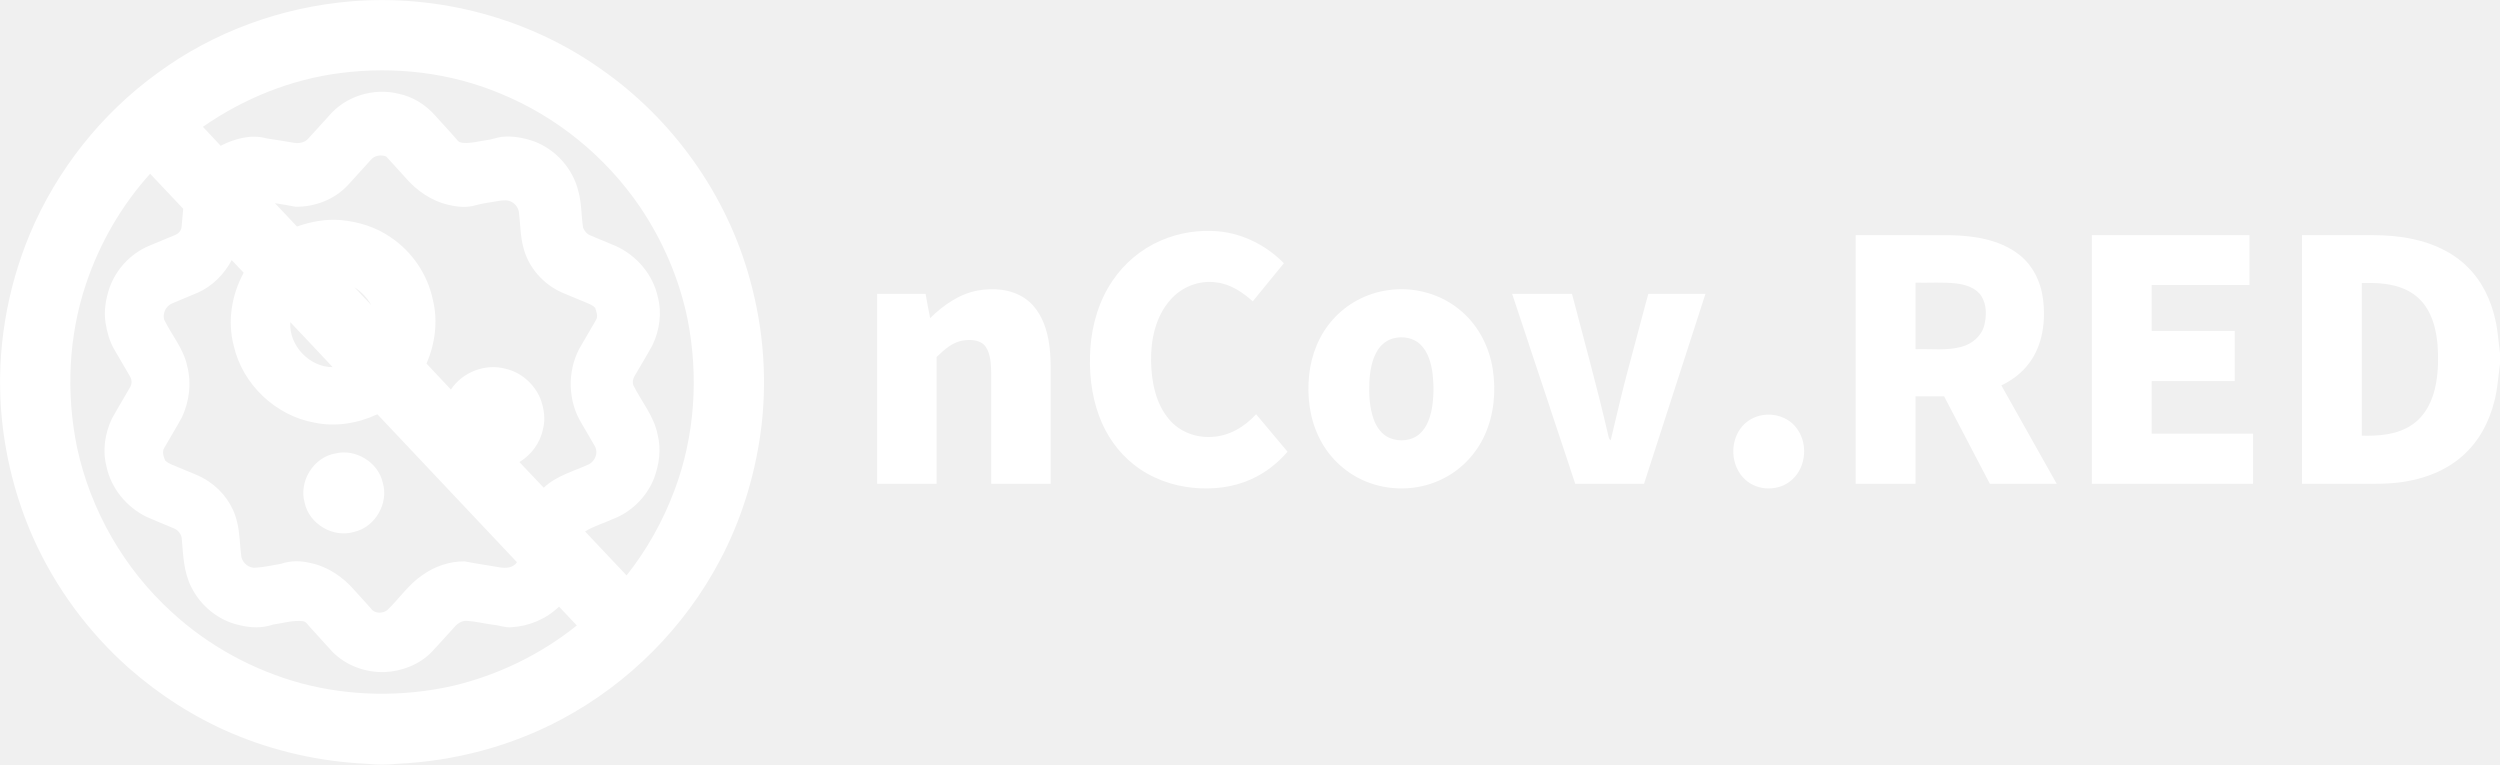
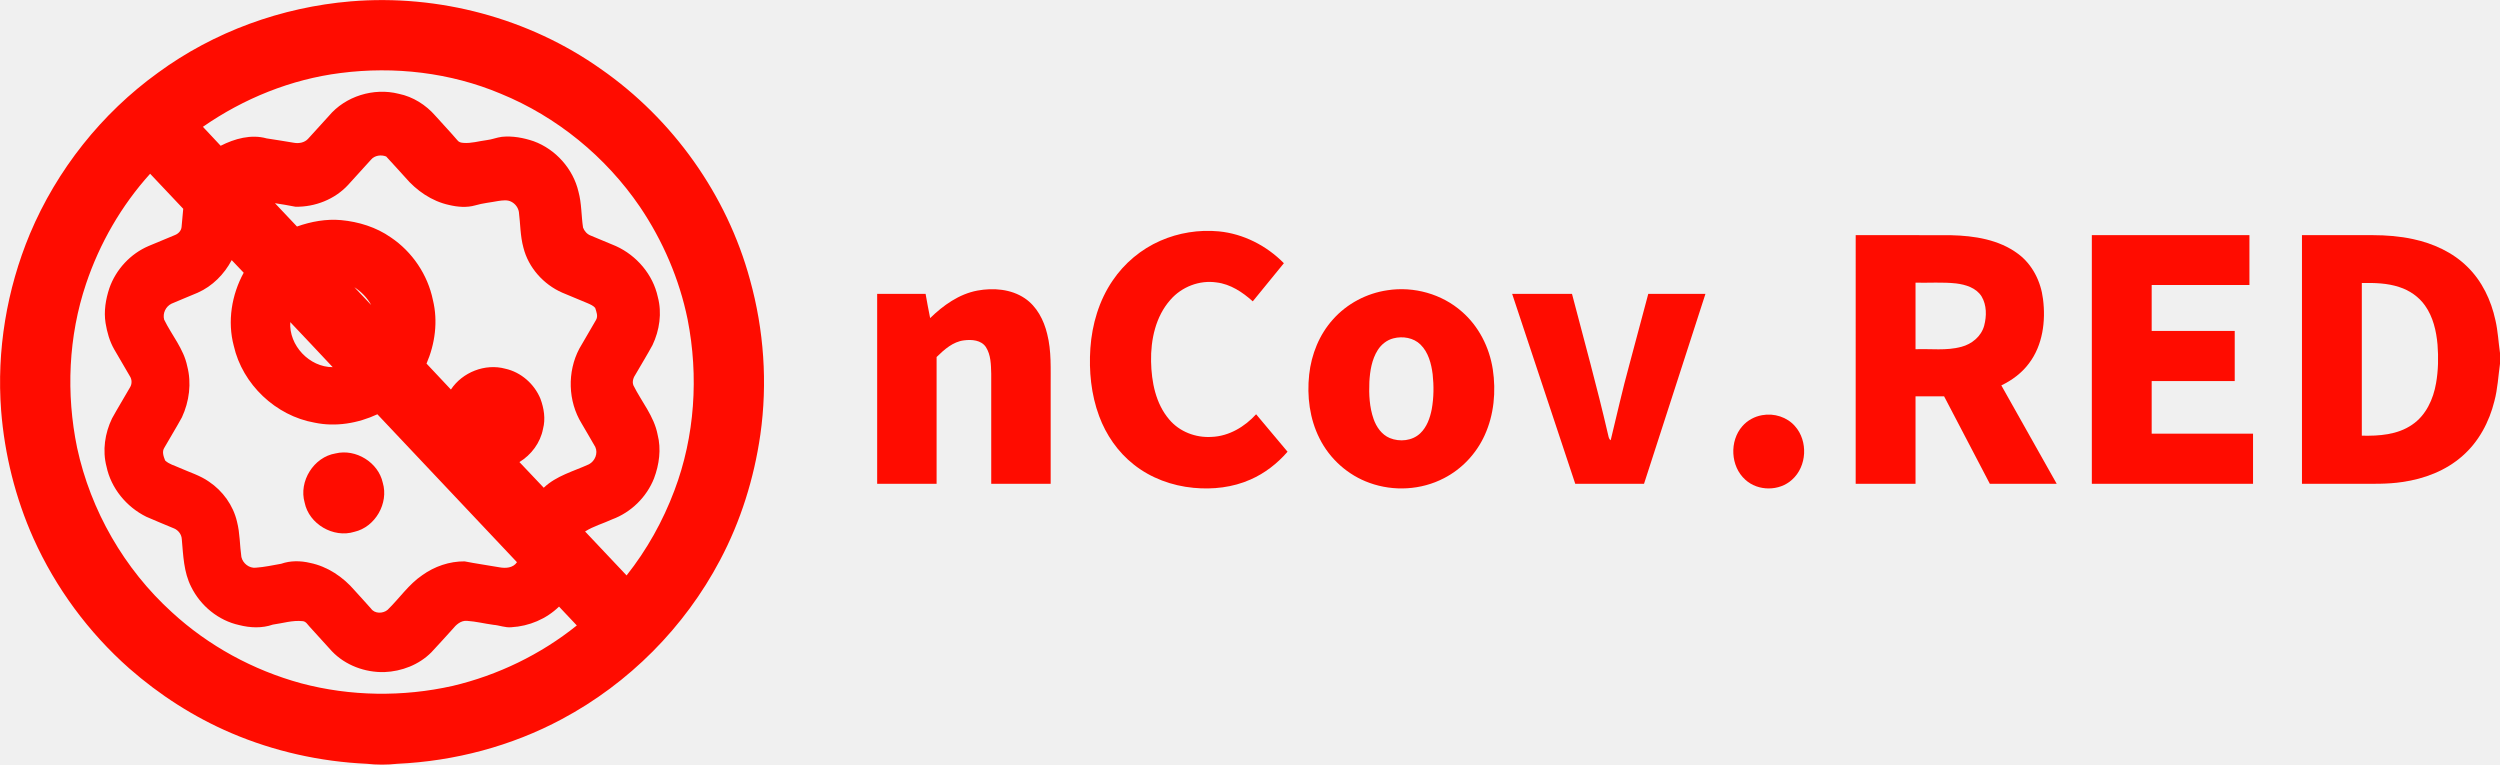
<svg xmlns="http://www.w3.org/2000/svg" width="2082pt" height="637pt" viewBox="0 0 2082 637" version="1.1">
-   <g id="#ffffffff">
-     <path fill="#ffffff" opacity="1.00" d=" M 292.15 1.13 C 365.24 -4.94 440.38 15.05 500.33 57.42 C 560.38 99.17 605.38 162.28 624.58 232.92 C 636.21 274.74 639.32 318.94 633.22 361.94 C 627.99 398.36 616.89 434.02 599.61 466.55 C 570.15 522.43 523.70 569.12 467.97 598.86 C 425.86 621.44 378.51 633.91 330.83 636.09 C 322.38 637.03 313.83 637.02 305.39 636.08 C 266.64 634.31 228.15 625.71 192.47 610.45 C 161.47 597.18 132.77 578.73 107.46 556.49 C 73.69 526.61 46.32 489.48 27.84 448.34 C 12.86 414.79 3.83 378.60 0.95 341.98 C -2.89 291.94 5.61 241.08 24.90 194.79 C 47.33 141.46 84.62 94.44 131.55 60.59 C 178.21 26.36 234.56 5.96 292.15 1.13 M 283.53 60.82 C 242.42 66.01 202.93 82.00 168.97 105.62 C 173.86 110.92 178.92 116.07 183.77 121.40 C 195.36 115.49 209.15 111.63 222.03 115.25 C 229.72 116.29 237.35 117.79 245.03 118.94 C 249.09 119.60 253.60 118.77 256.49 115.67 C 262.28 109.37 268.01 103.02 273.76 96.68 C 287.60 80.09 311.20 72.82 332.06 78.11 C 343.94 80.53 354.68 87.33 362.59 96.43 C 368.73 103.32 375.11 110.00 381.11 117.02 C 382.21 118.49 384.15 118.86 385.88 118.99 C 392.40 119.55 398.75 117.52 405.18 116.72 C 409.54 116.25 413.63 114.49 417.97 113.94 C 426.94 113.05 435.98 114.74 444.46 117.62 C 462.78 124.33 477.28 140.58 481.74 159.59 C 484.42 169.36 484.05 179.61 485.57 189.56 C 486.64 192.40 488.83 194.96 491.71 196.09 C 498.79 199.06 505.90 201.96 512.97 204.95 C 530.20 212.77 543.80 228.66 547.81 247.27 C 551.38 260.60 549.29 275.03 543.41 287.38 C 538.97 295.53 534.12 303.45 529.48 311.48 C 527.60 314.20 526.23 317.64 527.50 320.92 C 534.26 334.56 544.76 346.67 547.66 361.98 C 550.77 374.06 549.00 386.88 544.66 398.42 C 538.48 414.01 525.56 426.70 509.82 432.51 C 502.36 435.98 494.22 438.18 487.26 442.62 C 498.74 454.85 510.26 467.05 521.82 479.22 C 538.70 457.93 552.11 433.93 561.64 408.51 C 578.75 363.30 581.93 313.25 572.63 265.94 C 565.80 232.46 552.02 200.47 532.90 172.19 C 504.44 130.48 463.75 97.18 416.98 78.03 C 375.11 60.40 328.49 55.01 283.53 60.82 M 309.00 132.96 C 302.60 139.92 296.25 146.93 289.93 153.96 C 278.84 166.02 262.32 172.46 246.07 172.17 C 240.41 170.99 234.69 170.14 228.98 169.22 C 235.12 175.68 241.24 182.15 247.33 188.65 C 259.08 184.49 271.62 182.19 284.10 183.31 C 298.73 184.69 313.29 189.18 325.41 197.66 C 343.28 209.62 356.21 228.77 360.52 249.84 C 364.84 267.46 362.36 286.27 355.21 302.80 C 361.93 310.05 368.81 317.15 375.52 324.41 C 385.05 309.98 404.06 302.50 420.80 307.06 C 433.84 309.92 444.94 319.70 450.03 331.97 C 453.02 339.97 454.45 348.84 452.21 357.23 C 450.01 368.70 442.49 378.78 432.58 384.82 C 439.38 391.89 446.05 399.09 452.83 406.19 C 463.32 396.16 477.68 392.53 490.53 386.63 C 495.52 383.95 498.17 377.54 495.78 372.27 C 492.06 365.69 488.17 359.21 484.38 352.67 C 472.96 334.13 472.30 309.65 482.43 290.42 C 486.99 282.41 491.74 274.53 496.32 266.53 C 498.28 263.36 496.66 259.62 495.67 256.41 C 494.06 254.55 491.74 253.57 489.55 252.60 C 482.44 249.64 475.33 246.70 468.24 243.72 C 452.62 236.88 440.07 222.88 435.90 206.24 C 433.23 196.55 433.39 186.42 432.13 176.51 C 431.54 172.97 429.18 169.77 426.00 168.11 C 422.62 166.20 418.55 166.89 414.89 167.39 C 408.56 168.61 402.09 169.17 395.89 171.00 C 388.74 173.08 381.08 172.40 373.93 170.69 C 359.54 167.56 346.82 158.74 337.38 147.62 C 332.08 141.90 326.96 135.98 321.61 130.33 C 317.45 128.67 312.01 129.36 309.00 132.96 M 71.64 236.41 C 56.95 280.12 54.91 327.77 64.20 372.83 C 75.50 425.21 103.46 473.83 143.14 509.86 C 173.58 537.89 210.95 558.18 250.83 569.07 C 291.85 579.97 335.52 580.52 376.91 571.24 C 414.54 562.35 450.22 545.10 480.37 520.88 C 475.39 515.68 470.45 510.45 465.55 505.18 C 454.95 515.50 440.61 521.53 425.88 522.36 C 420.78 522.87 415.94 520.74 410.91 520.35 C 403.57 519.37 396.33 517.53 388.94 517.05 C 383.83 516.58 379.81 520.30 376.85 523.99 C 370.97 530.40 365.23 536.93 359.25 543.24 C 348.96 553.61 334.55 559.15 320.07 559.72 C 304.01 560.11 287.70 554.11 276.49 542.44 C 270.30 535.64 264.12 528.83 257.94 522.02 C 256.21 520.22 254.88 517.54 252.10 517.30 C 243.71 516.38 235.49 519.04 227.24 520.17 C 218.21 523.33 208.36 522.91 199.19 520.56 C 181.90 516.79 166.98 504.50 159.21 488.71 C 152.94 476.42 152.60 462.39 151.39 448.94 C 151.21 445.10 148.49 441.58 145.00 440.10 C 137.29 436.81 129.48 433.78 121.84 430.35 C 105.35 422.21 92.46 406.62 88.69 388.50 C 85.20 375.19 87.36 360.79 93.28 348.50 C 98.13 339.70 103.40 331.14 108.38 322.42 C 109.98 319.74 109.93 316.19 108.30 313.55 C 103.92 306.00 99.47 298.49 95.11 290.93 C 91.24 284.20 89.16 276.61 87.91 268.99 C 86.36 259.22 88.02 249.25 91.10 239.94 C 96.55 224.39 108.66 211.28 123.85 204.84 C 131.16 201.79 138.48 198.76 145.79 195.71 C 148.56 194.61 150.96 192.10 151.21 189.03 C 151.70 183.98 152.09 178.92 152.59 173.88 C 143.41 164.14 134.23 154.41 125.03 144.70 C 101.13 171.14 82.97 202.65 71.64 236.41 M 164.65 243.77 C 157.39 246.86 150.05 249.79 142.80 252.92 C 137.98 255.31 135.33 260.90 136.69 266.16 C 142.99 279.12 152.99 290.52 155.92 304.95 C 159.62 319.08 157.63 334.38 151.50 347.54 C 146.82 356.12 141.66 364.44 136.82 372.94 C 134.72 376.20 136.25 380.23 137.53 383.49 C 140.84 386.68 145.51 387.71 149.57 389.62 C 157.77 393.30 166.58 395.89 174.01 401.11 C 185.53 408.82 194.23 420.89 197.37 434.44 C 199.88 444.06 199.62 454.10 201.03 463.89 C 202.26 469.17 207.49 473.38 213.00 472.78 C 220.10 472.30 227.12 470.74 234.13 469.51 C 241.87 466.81 250.31 466.89 258.22 468.79 C 272.79 471.75 285.74 480.51 295.32 491.70 C 299.89 496.79 304.57 501.78 309.07 506.93 C 312.09 511.25 319.00 511.08 322.77 507.89 C 332.57 498.41 340.30 486.68 351.73 478.97 C 361.89 471.68 374.38 467.40 386.91 467.51 C 396.53 469.41 406.27 470.74 415.93 472.45 C 421.13 473.39 427.31 473.06 430.53 468.21 C 391.84 427.08 352.97 386.14 314.28 345.01 C 298.14 352.53 279.60 355.69 262.04 352.00 C 229.63 346.32 201.93 320.08 194.68 287.98 C 189.27 267.63 192.91 245.46 202.95 227.13 C 199.57 223.67 196.31 220.11 192.96 216.63 C 186.73 228.39 176.89 238.35 164.65 243.77 M 295.11 239.19 C 299.77 244.15 304.42 249.12 309.13 254.02 C 305.85 247.95 300.88 242.93 295.11 239.19 M 241.74 268.27 C 240.50 287.67 257.67 305.82 277.07 305.76 C 265.38 293.18 253.52 280.77 241.74 268.27 Z" />
-     <path fill="#ffffff" opacity="1.00" d=" M 966.37 200.49 C 981.57 193.81 998.50 191.14 1015.02 192.68 C 1035.51 194.67 1054.85 204.58 1069.21 219.21 C 1060.58 229.80 1051.94 240.37 1043.31 250.96 C 1034.80 243.32 1024.73 236.58 1013.11 235.21 C 998.91 233.10 984.08 238.87 974.72 249.67 C 962.38 263.57 958.28 282.87 958.61 301.01 C 958.95 318.00 962.39 336.07 973.72 349.34 C 982.26 359.56 995.88 364.71 1009.05 363.85 C 1023.44 363.31 1036.56 355.44 1046.09 345.00 C 1054.81 355.40 1063.54 365.80 1072.27 376.20 C 1063.79 385.97 1053.35 394.14 1041.46 399.34 C 1026.65 405.95 1010.05 407.81 994.00 406.27 C 976.01 404.59 958.32 398.12 944.14 386.82 C 930.97 376.45 921.13 362.15 915.34 346.47 C 908.66 328.50 906.79 309.01 908.06 289.97 C 909.45 270.08 915.29 250.23 926.60 233.67 C 936.39 219.17 950.33 207.49 966.37 200.49 Z" />
-     <path fill="#ffffff" opacity="1.00" d=" M 1545.41 402.92 C 1545.42 333.89 1545.41 264.86 1545.42 195.83 C 1571.91 195.87 1598.40 195.76 1624.89 195.89 C 1644.24 196.34 1664.72 199.49 1680.61 211.37 C 1692.57 220.19 1699.62 234.41 1701.41 248.98 C 1703.78 267.40 1701.22 287.50 1689.72 302.64 C 1683.78 310.61 1675.63 316.70 1666.71 320.96 C 1682.08 348.28 1697.46 375.59 1712.83 402.92 C 1694.26 402.92 1675.70 402.91 1657.15 402.92 C 1644.45 378.64 1631.75 354.37 1619.06 330.08 C 1611.12 330.08 1603.18 330.08 1595.25 330.08 C 1595.25 354.36 1595.25 378.64 1595.25 402.92 C 1578.64 402.92 1562.02 402.92 1545.41 402.92 M 1595.25 235.42 C 1595.25 253.89 1595.25 272.36 1595.25 290.83 C 1607.96 290.33 1620.99 292.23 1633.43 288.84 C 1642.16 286.56 1650.05 280.10 1652.43 271.17 C 1654.52 263.20 1654.60 254.04 1650.23 246.80 C 1645.71 239.65 1636.94 237.00 1628.99 236.03 C 1617.79 234.83 1606.49 235.66 1595.25 235.42 Z" />
-     <path fill="#ffffff" opacity="1.00" d=" M 1742.08 195.83 C 1785.83 195.83 1829.58 195.83 1873.33 195.83 C 1873.33 209.67 1873.33 223.50 1873.33 237.33 C 1846.19 237.33 1819.05 237.33 1791.92 237.33 C 1791.92 250.08 1791.91 262.83 1791.92 275.59 C 1814.97 275.58 1838.03 275.59 1861.08 275.58 C 1861.08 289.50 1861.08 303.42 1861.08 317.33 C 1838.03 317.33 1814.97 317.33 1791.92 317.33 C 1791.92 331.94 1791.91 346.55 1791.92 361.17 C 1820.05 361.16 1848.19 361.17 1876.33 361.16 C 1876.33 375.08 1876.33 389.00 1876.33 402.92 C 1831.58 402.92 1786.83 402.92 1742.08 402.92 C 1742.08 333.89 1742.08 264.86 1742.08 195.83 Z" />
-     <path fill="#ffffff" opacity="1.00" d=" M 1917.08 195.83 C 1936.70 195.83 1956.33 195.83 1975.95 195.83 C 1987.28 195.85 1998.65 196.72 2009.73 199.15 C 2026.40 202.73 2042.63 210.09 2054.85 222.21 C 2067.06 234.11 2074.62 250.11 2078.18 266.64 C 2080.28 275.62 2080.67 284.86 2082.00 293.96 L 2082.00 302.97 C 2080.53 313.36 2080.05 323.92 2077.31 334.10 C 2073.04 351.41 2064.25 367.94 2050.70 379.75 C 2036.88 392.01 2018.94 398.79 2000.82 401.39 C 1988.29 403.33 1975.57 402.86 1962.94 402.92 C 1947.65 402.92 1932.36 402.92 1917.08 402.92 C 1917.08 333.89 1917.08 264.86 1917.08 195.83 M 1966.92 235.67 C 1966.92 278.06 1966.92 320.44 1966.92 362.83 C 1981.22 363.15 1996.57 362.12 2008.74 353.75 C 2020.33 346.00 2026.48 332.45 2028.76 319.08 C 2030.62 308.52 2030.80 297.71 2029.98 287.04 C 2028.97 275.65 2026.30 263.98 2019.60 254.51 C 2014.43 247.14 2006.66 241.81 1998.14 239.08 C 1988.10 235.72 1977.39 235.52 1966.92 235.67 Z" />
-     <path fill="#ffffff" opacity="1.00" d=" M 813.98 241.99 C 827.25 239.55 841.98 240.69 853.42 248.40 C 863.46 255.16 869.31 266.55 872.08 278.06 C 875.75 292.41 874.91 307.32 875.00 321.99 C 875.00 348.96 875.00 375.94 875.00 402.92 C 858.50 402.92 842.00 402.92 825.50 402.92 C 825.49 372.32 825.51 341.72 825.49 311.13 C 825.28 303.63 825.24 295.51 821.02 288.99 C 817.09 283.17 809.23 282.62 802.89 283.44 C 793.62 284.53 786.42 291.09 780.00 297.32 C 780.00 332.52 780.00 367.72 780.00 402.92 C 763.50 402.91 747.00 402.92 730.50 402.92 C 730.50 350.19 730.50 297.47 730.50 244.75 C 743.94 244.75 757.39 244.74 770.84 244.75 C 772.10 251.47 773.17 258.22 774.62 264.90 C 785.59 254.24 798.67 244.88 813.98 241.99 Z" />
-     <path fill="#ffffff" opacity="1.00" d=" M 1155.53 241.71 C 1177.46 238.32 1200.82 244.81 1217.49 259.56 C 1231.54 271.74 1240.37 289.27 1243.19 307.54 C 1245.98 325.95 1244.24 345.37 1236.46 362.41 C 1229.54 377.70 1217.45 390.63 1202.48 398.27 C 1183.60 408.10 1160.62 409.41 1140.65 402.18 C 1122.62 395.80 1107.37 382.18 1098.88 365.06 C 1090.65 348.77 1088.33 329.96 1090.28 311.95 C 1092.11 295.13 1098.71 278.64 1110.10 266.00 C 1121.75 252.88 1138.18 244.22 1155.53 241.71 M 1160.47 281.76 C 1155.04 283.13 1150.39 286.80 1147.41 291.49 C 1142.41 299.36 1140.93 308.86 1140.41 318.01 C 1139.97 328.38 1140.45 339.04 1143.91 348.92 C 1146.24 355.58 1150.65 361.97 1157.34 364.78 C 1165.63 368.22 1176.17 367.20 1182.81 360.83 C 1188.33 355.58 1190.93 348.07 1192.36 340.76 C 1194.08 331.16 1194.17 321.29 1193.11 311.61 C 1191.97 302.76 1189.55 293.41 1183.00 286.96 C 1177.18 281.21 1168.19 279.78 1160.47 281.76 Z" />
-     <path fill="#ffffff" opacity="1.00" d=" M 1259.32 244.75 C 1275.93 244.75 1292.54 244.75 1309.16 244.75 C 1319.21 283.47 1329.99 322.02 1338.98 361.01 C 1339.60 362.92 1339.49 365.40 1341.38 366.64 C 1346.50 345.67 1351.16 324.58 1356.91 303.77 C 1362.16 284.10 1367.43 264.42 1372.68 244.75 C 1388.55 244.75 1404.42 244.75 1420.29 244.75 C 1403.24 297.47 1386.19 350.20 1369.14 402.92 C 1350.05 402.92 1330.96 402.92 1311.87 402.92 C 1294.33 350.20 1276.85 297.47 1259.32 244.75 Z" />
-     <path fill="#ffffff" opacity="1.00" d=" M 1467.56 345.75 C 1477.45 343.95 1488.28 347.26 1494.90 354.97 C 1505.90 367.33 1504.85 388.43 1492.44 399.46 C 1481.90 409.20 1464.02 409.21 1453.48 399.49 C 1441.12 388.41 1440.14 367.35 1451.02 354.94 C 1455.25 350.08 1461.21 346.82 1467.56 345.75 Z" />
-     <path fill="#ffffff" opacity="1.00" d=" M 279.48 377.61 C 296.27 373.53 315.05 385.04 318.76 401.98 C 323.89 419.06 312.50 438.97 295.04 442.92 C 277.66 448.29 257.34 436.45 253.71 418.57 C 248.64 400.87 261.24 380.60 279.48 377.61 Z" />
+   <g id="#ff0c00ff">
+     <path fill="#ff0c00" opacity="1.00" d=" M 292.15 1.13 C 365.24 -4.94 440.38 15.05 500.33 57.42 C 560.38 99.17 605.38 162.28 624.58 232.92 C 636.21 274.74 639.32 318.94 633.22 361.94 C 627.99 398.36 616.89 434.02 599.61 466.55 C 570.15 522.43 523.70 569.12 467.97 598.86 C 425.86 621.44 378.51 633.91 330.83 636.09 C 322.38 637.03 313.83 637.02 305.39 636.08 C 266.64 634.31 228.15 625.71 192.47 610.45 C 161.47 597.18 132.77 578.73 107.46 556.49 C 73.69 526.61 46.32 489.48 27.84 448.34 C 12.86 414.79 3.83 378.60 0.95 341.98 C -2.89 291.94 5.61 241.08 24.90 194.79 C 47.33 141.46 84.62 94.44 131.55 60.59 C 178.21 26.36 234.56 5.96 292.15 1.13 M 283.53 60.82 C 242.42 66.01 202.93 82.00 168.97 105.62 C 173.86 110.92 178.92 116.07 183.77 121.40 C 195.36 115.49 209.15 111.63 222.03 115.25 C 229.72 116.29 237.35 117.79 245.03 118.94 C 249.09 119.60 253.60 118.77 256.49 115.67 C 262.28 109.37 268.01 103.02 273.76 96.68 C 287.60 80.09 311.20 72.82 332.06 78.11 C 343.94 80.53 354.68 87.33 362.59 96.43 C 368.73 103.32 375.11 110.00 381.11 117.02 C 382.21 118.49 384.15 118.86 385.88 118.99 C 392.40 119.55 398.75 117.52 405.18 116.72 C 409.54 116.25 413.63 114.49 417.97 113.94 C 426.94 113.05 435.98 114.74 444.46 117.62 C 462.78 124.33 477.28 140.58 481.74 159.59 C 484.42 169.36 484.05 179.61 485.57 189.56 C 486.64 192.40 488.83 194.96 491.71 196.09 C 498.79 199.06 505.90 201.96 512.97 204.95 C 530.20 212.77 543.80 228.66 547.81 247.27 C 551.38 260.60 549.29 275.03 543.41 287.38 C 538.97 295.53 534.12 303.45 529.48 311.48 C 527.60 314.20 526.23 317.64 527.50 320.92 C 534.26 334.56 544.76 346.67 547.66 361.98 C 550.77 374.06 549.00 386.88 544.66 398.42 C 538.48 414.01 525.56 426.70 509.82 432.51 C 502.36 435.98 494.22 438.18 487.26 442.62 C 498.74 454.85 510.26 467.05 521.82 479.22 C 538.70 457.93 552.11 433.93 561.64 408.51 C 578.75 363.30 581.93 313.25 572.63 265.94 C 565.80 232.46 552.02 200.47 532.90 172.19 C 504.44 130.48 463.75 97.18 416.98 78.03 C 375.11 60.40 328.49 55.01 283.53 60.82 M 309.00 132.96 C 302.60 139.92 296.25 146.93 289.93 153.96 C 278.84 166.02 262.32 172.46 246.07 172.17 C 240.41 170.99 234.69 170.14 228.98 169.22 C 235.12 175.68 241.24 182.15 247.33 188.65 C 259.08 184.49 271.62 182.19 284.10 183.31 C 298.73 184.69 313.29 189.18 325.41 197.66 C 343.28 209.62 356.21 228.77 360.52 249.84 C 364.84 267.46 362.36 286.27 355.21 302.80 C 361.93 310.05 368.81 317.15 375.52 324.41 C 385.05 309.98 404.06 302.50 420.80 307.06 C 433.84 309.92 444.94 319.70 450.03 331.97 C 453.02 339.97 454.45 348.84 452.21 357.23 C 450.01 368.70 442.49 378.78 432.58 384.82 C 439.38 391.89 446.05 399.09 452.83 406.19 C 463.32 396.16 477.68 392.53 490.53 386.63 C 495.52 383.95 498.17 377.54 495.78 372.27 C 492.06 365.69 488.17 359.21 484.38 352.67 C 472.96 334.13 472.30 309.65 482.43 290.42 C 486.99 282.41 491.74 274.53 496.32 266.53 C 498.28 263.36 496.66 259.62 495.67 256.41 C 494.06 254.55 491.74 253.57 489.55 252.60 C 482.44 249.64 475.33 246.70 468.24 243.72 C 452.62 236.88 440.07 222.88 435.90 206.24 C 433.23 196.55 433.39 186.42 432.13 176.51 C 431.54 172.97 429.18 169.77 426.00 168.11 C 422.62 166.20 418.55 166.89 414.89 167.39 C 408.56 168.61 402.09 169.17 395.89 171.00 C 388.74 173.08 381.08 172.40 373.93 170.69 C 359.54 167.56 346.82 158.74 337.38 147.62 C 332.08 141.90 326.96 135.98 321.61 130.33 C 317.45 128.67 312.01 129.36 309.00 132.96 M 71.64 236.41 C 56.95 280.12 54.91 327.77 64.20 372.83 C 75.50 425.21 103.46 473.83 143.14 509.86 C 173.58 537.89 210.95 558.18 250.83 569.07 C 291.85 579.97 335.52 580.52 376.91 571.24 C 414.54 562.35 450.22 545.10 480.37 520.88 C 475.39 515.68 470.45 510.45 465.55 505.18 C 454.95 515.50 440.61 521.53 425.88 522.36 C 420.78 522.87 415.94 520.74 410.91 520.35 C 403.57 519.37 396.33 517.53 388.94 517.05 C 383.83 516.58 379.81 520.30 376.85 523.99 C 370.97 530.40 365.23 536.93 359.25 543.24 C 348.96 553.61 334.55 559.15 320.07 559.72 C 304.01 560.11 287.70 554.11 276.49 542.44 C 270.30 535.64 264.12 528.83 257.94 522.02 C 256.21 520.22 254.88 517.54 252.10 517.30 C 243.71 516.38 235.49 519.04 227.24 520.17 C 218.21 523.33 208.36 522.91 199.19 520.56 C 181.90 516.79 166.98 504.50 159.21 488.71 C 152.94 476.42 152.60 462.39 151.39 448.94 C 151.21 445.10 148.49 441.58 145.00 440.10 C 137.29 436.81 129.48 433.78 121.84 430.35 C 105.35 422.21 92.46 406.62 88.69 388.50 C 85.20 375.19 87.36 360.79 93.28 348.50 C 98.13 339.70 103.40 331.14 108.38 322.42 C 109.98 319.74 109.93 316.19 108.30 313.55 C 103.92 306.00 99.47 298.49 95.11 290.93 C 91.24 284.20 89.16 276.61 87.91 268.99 C 86.36 259.22 88.02 249.25 91.10 239.94 C 96.55 224.39 108.66 211.28 123.85 204.84 C 131.16 201.79 138.48 198.76 145.79 195.71 C 148.56 194.61 150.96 192.10 151.21 189.03 C 151.70 183.98 152.09 178.92 152.59 173.88 C 143.41 164.14 134.23 154.41 125.03 144.70 C 101.13 171.14 82.97 202.65 71.64 236.41 M 164.65 243.77 C 157.39 246.86 150.05 249.79 142.80 252.92 C 137.98 255.31 135.33 260.90 136.69 266.16 C 142.99 279.12 152.99 290.52 155.92 304.95 C 159.62 319.08 157.63 334.38 151.50 347.54 C 146.82 356.12 141.66 364.44 136.82 372.94 C 134.72 376.20 136.25 380.23 137.53 383.49 C 140.84 386.68 145.51 387.71 149.57 389.62 C 157.77 393.30 166.58 395.89 174.01 401.11 C 185.53 408.82 194.23 420.89 197.37 434.44 C 199.88 444.06 199.62 454.10 201.03 463.89 C 202.26 469.17 207.49 473.38 213.00 472.78 C 220.10 472.30 227.12 470.74 234.13 469.51 C 241.87 466.81 250.31 466.89 258.22 468.79 C 272.79 471.75 285.74 480.51 295.32 491.70 C 299.89 496.79 304.57 501.78 309.07 506.93 C 312.09 511.25 319.00 511.08 322.77 507.89 C 332.57 498.41 340.30 486.68 351.73 478.97 C 361.89 471.68 374.38 467.40 386.91 467.51 C 396.53 469.41 406.27 470.74 415.93 472.45 C 421.13 473.39 427.31 473.06 430.53 468.21 C 391.84 427.08 352.97 386.14 314.28 345.01 C 298.14 352.53 279.60 355.69 262.04 352.00 C 229.63 346.32 201.93 320.08 194.68 287.98 C 189.27 267.63 192.91 245.46 202.95 227.13 C 199.57 223.67 196.31 220.11 192.96 216.63 C 186.73 228.39 176.89 238.35 164.65 243.77 M 295.11 239.19 C 299.77 244.15 304.42 249.12 309.13 254.02 C 305.85 247.95 300.88 242.93 295.11 239.19 M 241.74 268.27 C 240.50 287.67 257.67 305.82 277.07 305.76 C 265.38 293.18 253.52 280.77 241.74 268.27 Z" />
+     <path fill="#ff0c00" opacity="1.00" d=" M 966.37 200.49 C 981.57 193.81 998.50 191.14 1015.02 192.68 C 1035.51 194.67 1054.85 204.58 1069.21 219.21 C 1060.58 229.80 1051.94 240.37 1043.31 250.96 C 1034.80 243.32 1024.73 236.58 1013.11 235.21 C 998.91 233.10 984.08 238.87 974.72 249.67 C 962.38 263.57 958.28 282.87 958.61 301.01 C 958.95 318.00 962.39 336.07 973.72 349.34 C 982.26 359.56 995.88 364.71 1009.05 363.85 C 1023.44 363.31 1036.56 355.44 1046.09 345.00 C 1054.81 355.40 1063.54 365.80 1072.27 376.20 C 1063.79 385.97 1053.35 394.14 1041.46 399.34 C 1026.65 405.95 1010.05 407.81 994.00 406.27 C 976.01 404.59 958.32 398.12 944.14 386.82 C 930.97 376.45 921.13 362.15 915.34 346.47 C 908.66 328.50 906.79 309.01 908.06 289.97 C 909.45 270.08 915.29 250.23 926.60 233.67 C 936.39 219.17 950.33 207.49 966.37 200.49 Z" />
+     <path fill="#ff0c00" opacity="1.00" d=" M 1545.41 402.92 C 1545.42 333.89 1545.41 264.86 1545.42 195.83 C 1571.91 195.87 1598.40 195.76 1624.89 195.89 C 1644.24 196.34 1664.72 199.49 1680.61 211.37 C 1692.57 220.19 1699.62 234.41 1701.41 248.98 C 1703.78 267.40 1701.22 287.50 1689.72 302.64 C 1683.78 310.61 1675.63 316.70 1666.71 320.96 C 1682.08 348.28 1697.46 375.59 1712.83 402.92 C 1694.26 402.92 1675.70 402.91 1657.15 402.92 C 1644.45 378.64 1631.75 354.37 1619.06 330.08 C 1611.12 330.08 1603.18 330.08 1595.25 330.08 C 1595.25 354.36 1595.25 378.64 1595.25 402.92 C 1578.64 402.92 1562.02 402.92 1545.41 402.92 M 1595.25 235.42 C 1595.25 253.89 1595.25 272.36 1595.25 290.83 C 1607.96 290.33 1620.99 292.23 1633.43 288.84 C 1642.16 286.56 1650.05 280.10 1652.43 271.17 C 1654.52 263.20 1654.60 254.04 1650.23 246.80 C 1645.71 239.65 1636.94 237.00 1628.99 236.03 C 1617.79 234.83 1606.49 235.66 1595.25 235.42 Z" />
+     <path fill="#ff0c00" opacity="1.00" d=" M 1742.08 195.83 C 1785.83 195.83 1829.58 195.83 1873.33 195.83 C 1873.33 209.67 1873.33 223.50 1873.33 237.33 C 1846.19 237.33 1819.05 237.33 1791.92 237.33 C 1791.92 250.08 1791.91 262.83 1791.92 275.59 C 1814.97 275.58 1838.03 275.59 1861.08 275.58 C 1861.08 289.50 1861.08 303.42 1861.08 317.33 C 1838.03 317.33 1814.97 317.33 1791.92 317.33 C 1791.92 331.94 1791.91 346.55 1791.92 361.17 C 1820.05 361.16 1848.19 361.17 1876.33 361.16 C 1876.33 375.08 1876.33 389.00 1876.33 402.92 C 1831.58 402.92 1786.83 402.92 1742.08 402.92 C 1742.08 333.89 1742.08 264.86 1742.08 195.83 Z" />
+     <path fill="#ff0c00" opacity="1.00" d=" M 1917.08 195.83 C 1936.70 195.83 1956.33 195.83 1975.95 195.83 C 1987.28 195.85 1998.65 196.72 2009.73 199.15 C 2026.40 202.73 2042.63 210.09 2054.85 222.21 C 2067.06 234.11 2074.62 250.11 2078.18 266.64 C 2080.28 275.62 2080.67 284.86 2082.00 293.96 L 2082.00 302.97 C 2080.53 313.36 2080.05 323.92 2077.31 334.10 C 2073.04 351.41 2064.25 367.94 2050.70 379.75 C 2036.88 392.01 2018.94 398.79 2000.82 401.39 C 1988.29 403.33 1975.57 402.86 1962.94 402.92 C 1947.65 402.92 1932.36 402.92 1917.08 402.92 C 1917.08 333.89 1917.08 264.86 1917.08 195.83 M 1966.92 235.67 C 1966.92 278.06 1966.92 320.44 1966.92 362.83 C 1981.22 363.15 1996.57 362.12 2008.74 353.75 C 2020.33 346.00 2026.48 332.45 2028.76 319.08 C 2030.62 308.52 2030.80 297.71 2029.98 287.04 C 2028.97 275.65 2026.30 263.98 2019.60 254.51 C 2014.43 247.14 2006.66 241.81 1998.14 239.08 C 1988.10 235.72 1977.39 235.52 1966.92 235.67 Z" />
+     <path fill="#ff0c00" opacity="1.00" d=" M 813.98 241.99 C 827.25 239.55 841.98 240.69 853.42 248.40 C 863.46 255.16 869.31 266.55 872.08 278.06 C 875.75 292.41 874.91 307.32 875.00 321.99 C 875.00 348.96 875.00 375.94 875.00 402.92 C 858.50 402.92 842.00 402.92 825.50 402.92 C 825.49 372.32 825.51 341.72 825.49 311.13 C 825.28 303.63 825.24 295.51 821.02 288.99 C 817.09 283.17 809.23 282.62 802.89 283.44 C 793.62 284.53 786.42 291.09 780.00 297.32 C 780.00 332.52 780.00 367.72 780.00 402.92 C 763.50 402.91 747.00 402.92 730.50 402.92 C 730.50 350.19 730.50 297.47 730.50 244.75 C 743.94 244.75 757.39 244.74 770.84 244.75 C 772.10 251.47 773.17 258.22 774.62 264.90 C 785.59 254.24 798.67 244.88 813.98 241.99 Z" />
+     <path fill="#ff0c00" opacity="1.00" d=" M 1155.53 241.71 C 1177.46 238.32 1200.82 244.81 1217.49 259.56 C 1231.54 271.74 1240.37 289.27 1243.19 307.54 C 1245.98 325.95 1244.24 345.37 1236.46 362.41 C 1229.54 377.70 1217.45 390.63 1202.48 398.27 C 1183.60 408.10 1160.62 409.41 1140.65 402.18 C 1122.62 395.80 1107.37 382.18 1098.88 365.06 C 1090.65 348.77 1088.33 329.96 1090.28 311.95 C 1092.11 295.13 1098.71 278.64 1110.10 266.00 C 1121.75 252.88 1138.18 244.22 1155.53 241.71 M 1160.47 281.76 C 1155.04 283.13 1150.39 286.80 1147.41 291.49 C 1142.41 299.36 1140.93 308.86 1140.41 318.01 C 1139.97 328.38 1140.45 339.04 1143.91 348.92 C 1146.24 355.58 1150.65 361.97 1157.34 364.78 C 1165.63 368.22 1176.17 367.20 1182.81 360.83 C 1188.33 355.58 1190.93 348.07 1192.36 340.76 C 1194.08 331.16 1194.17 321.29 1193.11 311.61 C 1191.97 302.76 1189.55 293.41 1183.00 286.96 C 1177.18 281.21 1168.19 279.78 1160.47 281.76 Z" />
+     <path fill="#ff0c00" opacity="1.00" d=" M 1259.32 244.75 C 1275.93 244.75 1292.54 244.75 1309.16 244.75 C 1319.21 283.47 1329.99 322.02 1338.98 361.01 C 1339.60 362.92 1339.49 365.40 1341.38 366.64 C 1346.50 345.67 1351.16 324.58 1356.91 303.77 C 1362.16 284.10 1367.43 264.42 1372.68 244.75 C 1388.55 244.75 1404.42 244.75 1420.29 244.75 C 1403.24 297.47 1386.19 350.20 1369.14 402.92 C 1350.05 402.92 1330.96 402.92 1311.87 402.92 C 1294.33 350.20 1276.85 297.47 1259.32 244.75 Z" />
+     <path fill="#ff0c00" opacity="1.00" d=" M 1467.56 345.75 C 1477.45 343.95 1488.28 347.26 1494.90 354.97 C 1505.90 367.33 1504.85 388.43 1492.44 399.46 C 1481.90 409.20 1464.02 409.21 1453.48 399.49 C 1441.12 388.41 1440.14 367.35 1451.02 354.94 C 1455.25 350.08 1461.21 346.82 1467.56 345.75 Z" />
+     <path fill="#ff0c00" opacity="1.00" d=" M 279.48 377.61 C 296.27 373.53 315.05 385.04 318.76 401.98 C 323.89 419.06 312.50 438.97 295.04 442.92 C 277.66 448.29 257.34 436.45 253.71 418.57 C 248.64 400.87 261.24 380.60 279.48 377.61 Z" />
  </g>
</svg>
